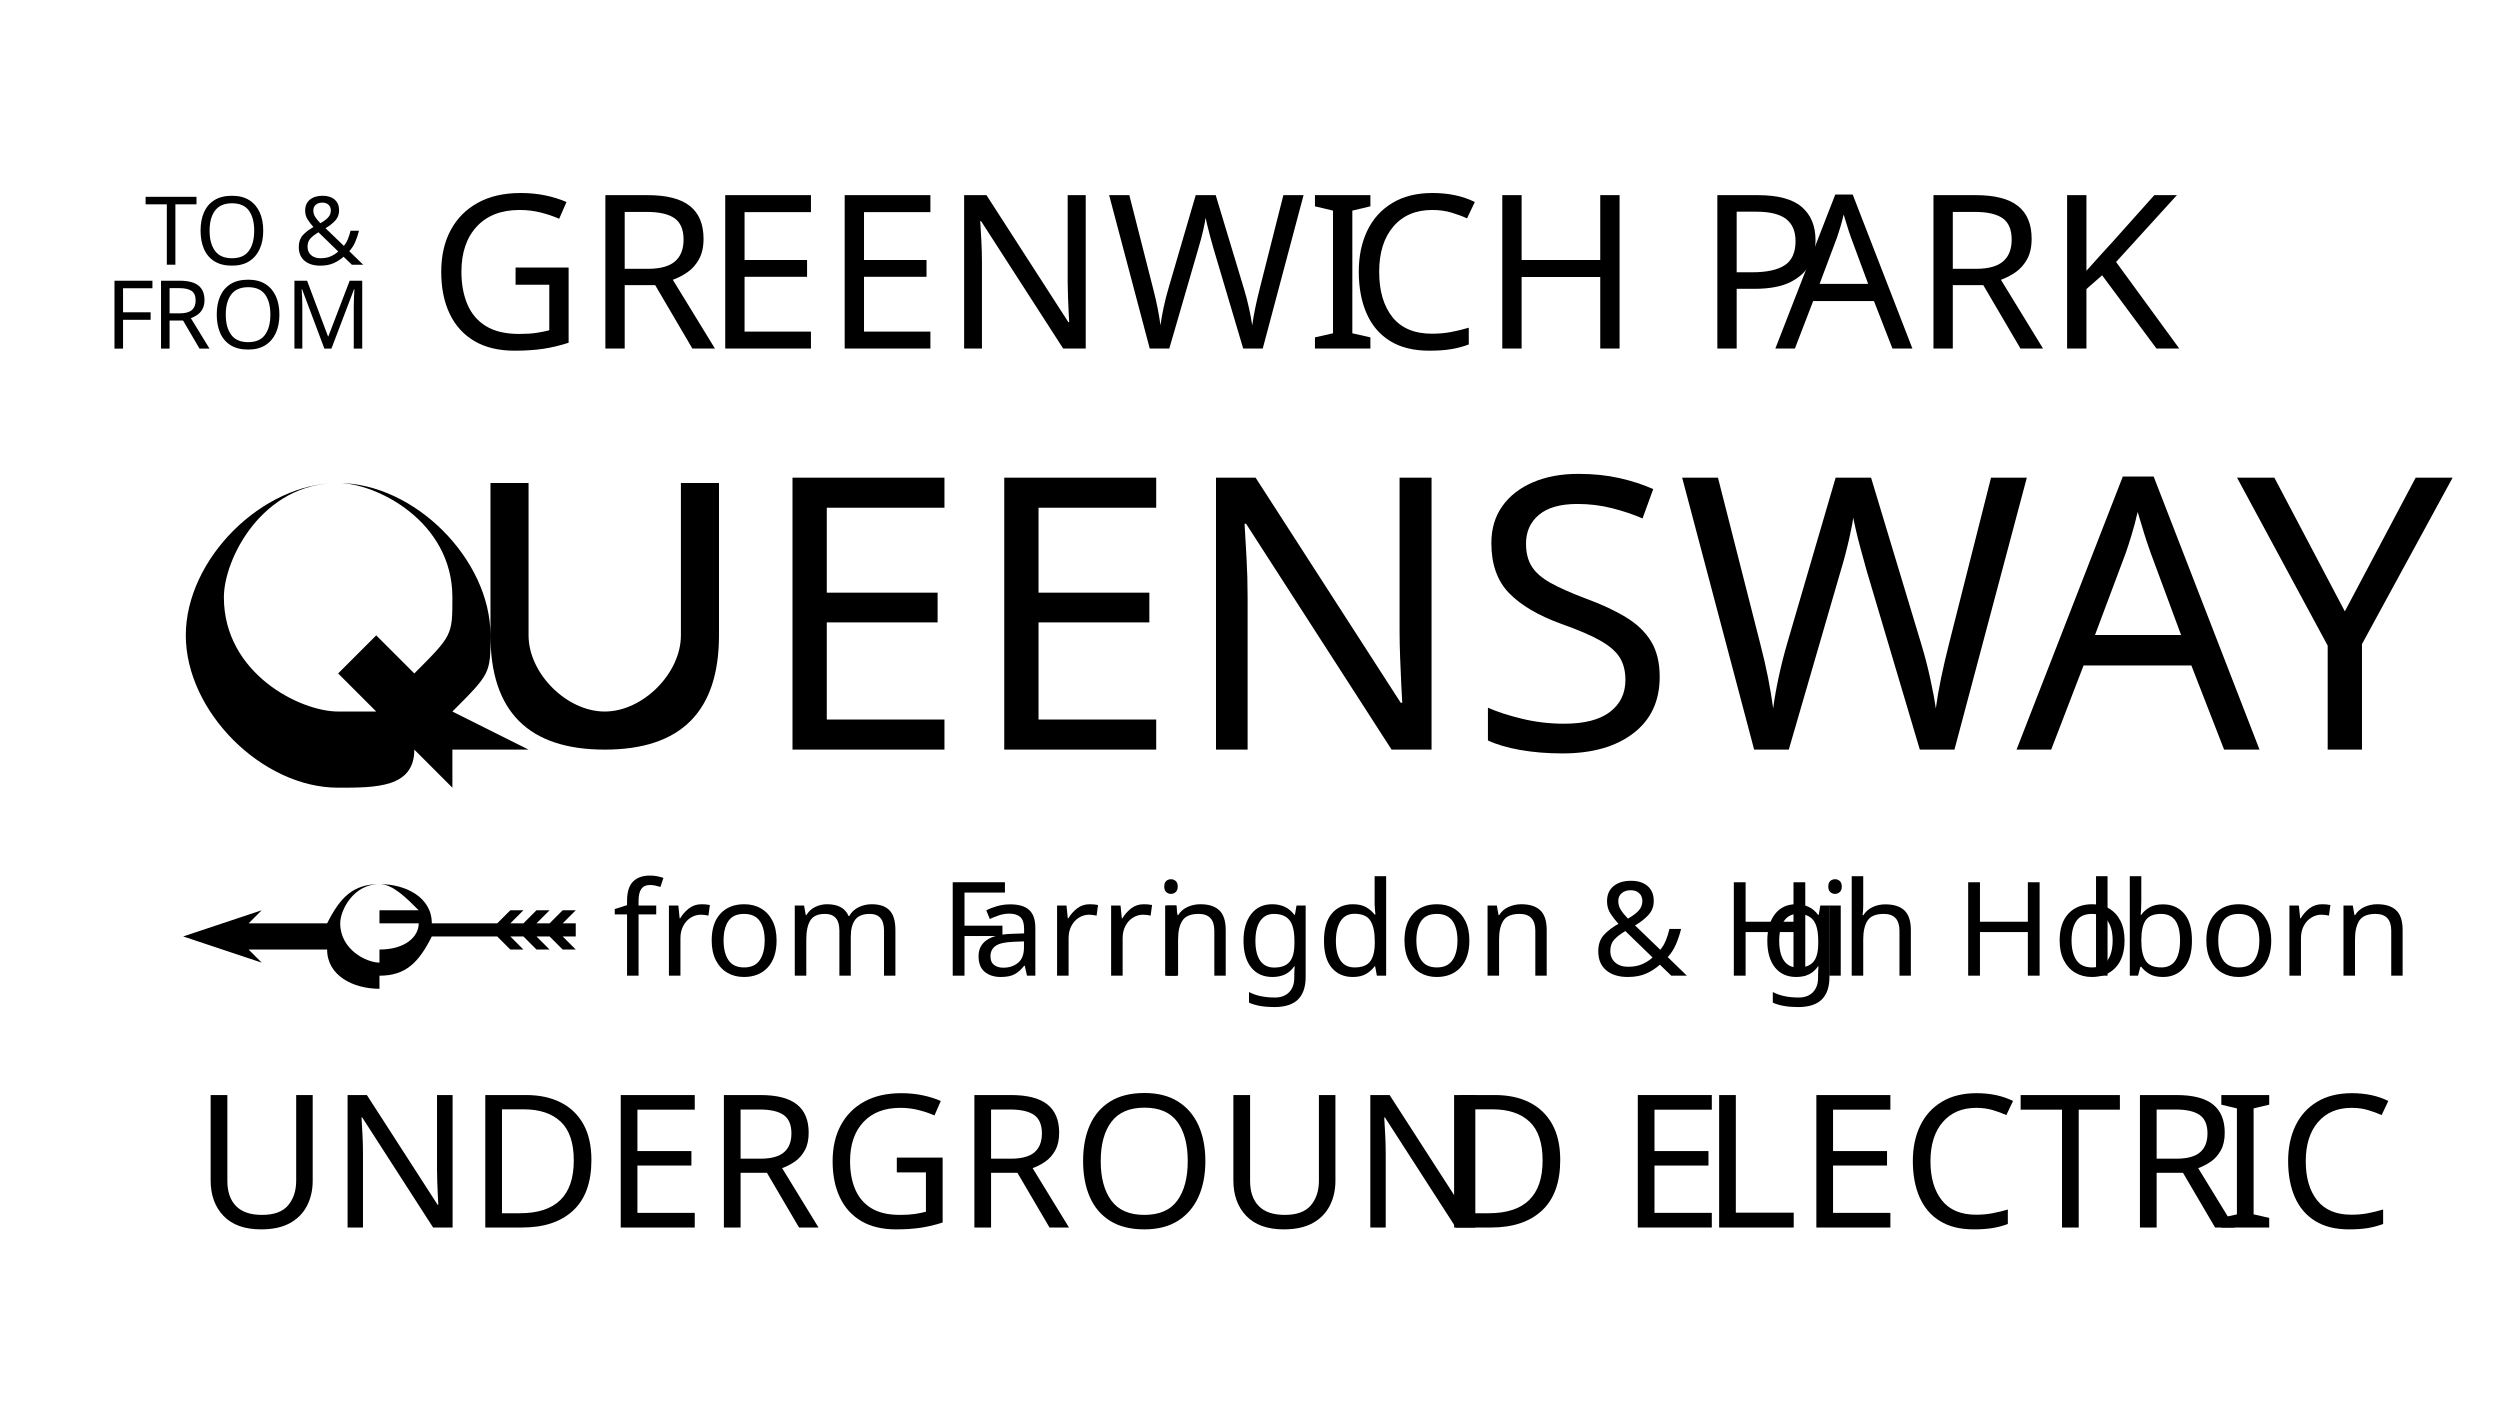
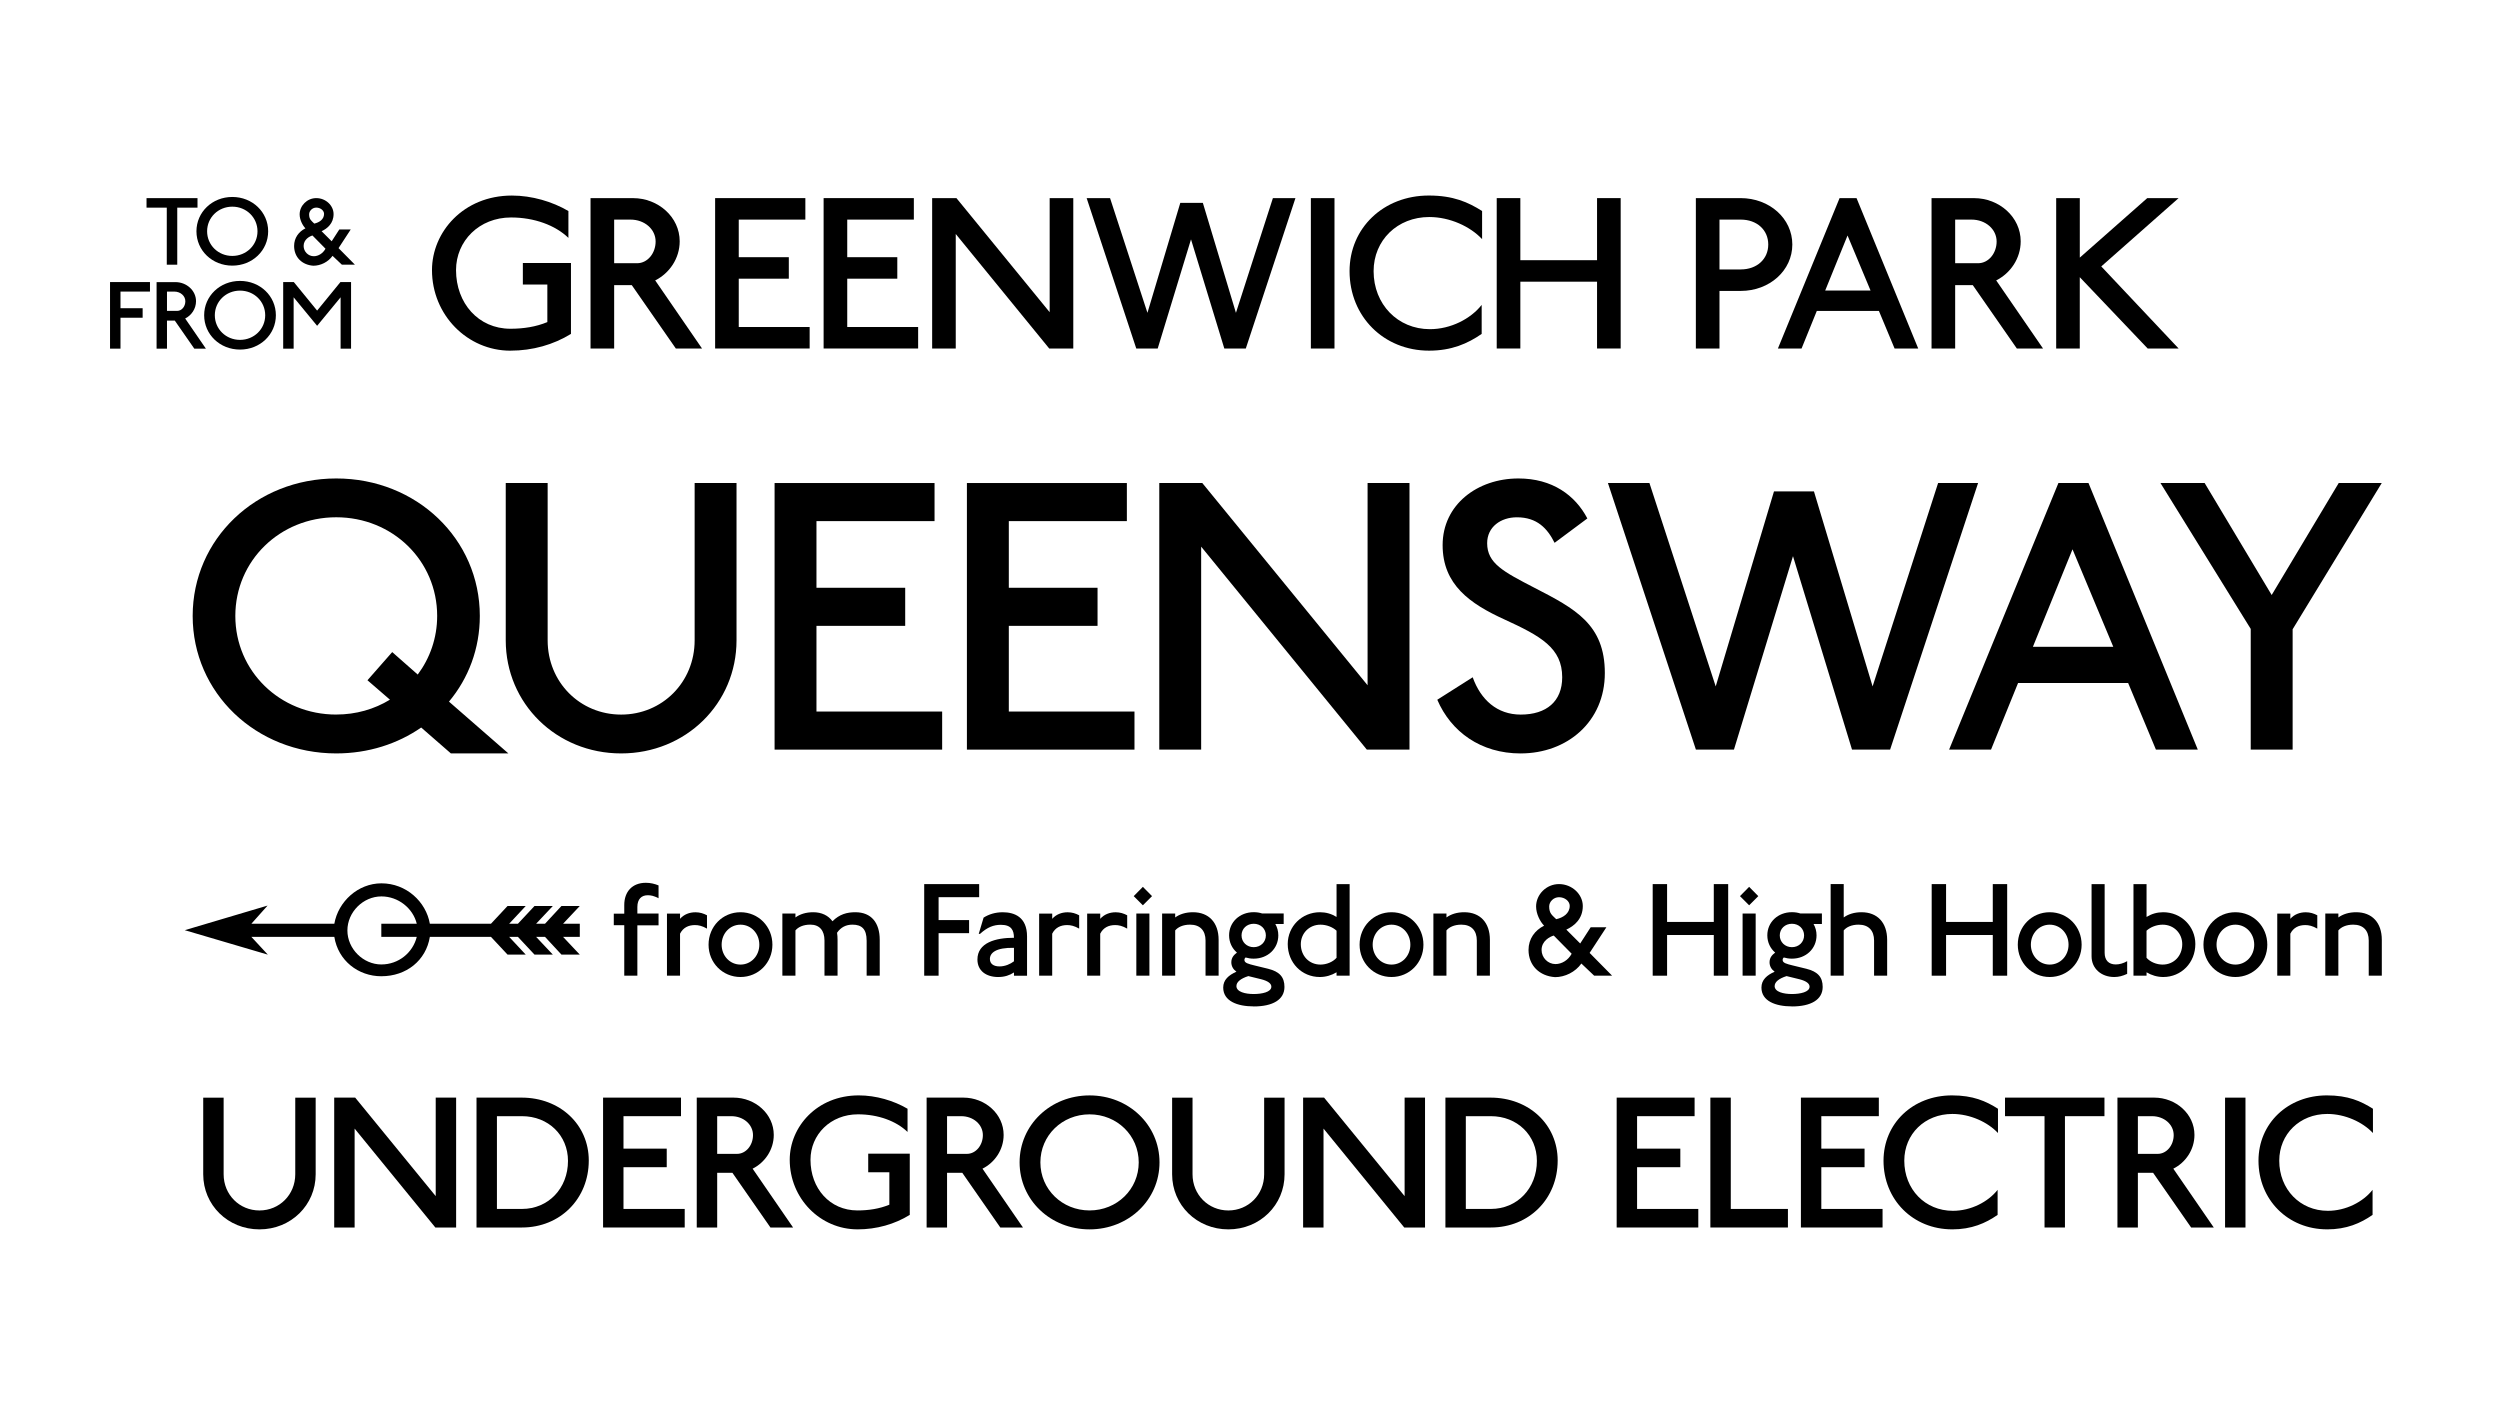
<svg xmlns="http://www.w3.org/2000/svg" width="100%" height="100%" viewBox="0 0 10667 6000" version="1.1" xml:space="preserve" style="fill-rule:evenodd;clip-rule:evenodd;stroke-linejoin:round;stroke-miterlimit:2;">
-   <g transform="matrix(4.166667,0,0,4.166667,-1168.695,167.158)">
-     <text x="718.9px" y="316.8px" style="font-family:'Railway', 'Metropolitan Line';font-size:220px;">GR<tspan x="1001.8px 1112.9px 1224px " y="316.8px 316.8px 316.8px ">EEN</tspan>WI<tspan x="1658.5px " y="316.8px ">C</tspan>H P<tspan x="2098.5px 2247.4px 2375px " y="316.8px 316.8px 316.8px ">ARK</tspan>
-     </text>
-     <g transform="matrix(390,0,0,390,470.7518,727.513)">
-       <path d="M0.7,0l0.2,0l-0.2,-0.1c0.1,-0.1 0.1,-0.1 0.1,-0.2c0,-0.2 -0.2,-0.4 -0.4,-0.4c-0.2,0 -0.4,0.2 -0.4,0.4c-0,0.2 0.2,0.4 0.4,0.4c0.1,-0 0.2,-0 0.2,-0.1l0.1,0.1Zm-0.3,-0.1c-0.1,0 -0.3,-0.1 -0.3,-0.3c0,-0.1 0.1,-0.3 0.3,-0.3c0.1,0 0.3,0.1 0.3,0.3c0,0.1 -0,0.1 -0.1,0.2l-0.1,-0.1l-0.1,0.1l0.1,0.1c-0,0 -0.1,0 -0.1,0Zm0.7,0.1c0.2,0 0.3,-0.1 0.3,-0.3l0,-0.4l-0.1,0l0,0.4c0,0.1 -0.1,0.2 -0.2,0.2c-0.1,0 -0.2,-0.1 -0.2,-0.2l0,-0.4l-0.1,0l0,0.4c0,0.2 0.1,0.3 0.3,0.3Z" style="fill-rule:nonzero;" />
-     </g>
-     <g transform="matrix(390,0,0,390,470.7518,727.513)" />
-     <g transform="matrix(390,0,0,390,778.8518,727.513)" />
-     <text x="1054.2px" y="727.5px" style="font-family:'Railway', 'Metropolitan Line';font-size:390px;">
-       <tspan x="1054.2px 1251.1px 1448.1px 1748.4px 1922.3px 2271.8px 2490.2px " y="727.5px 727.5px 727.5px 727.5px 727.5px 727.5px 727.5px ">EENSWAY</tspan>
-     </text>
-     <g transform="matrix(134,0,0,134,468.0728,959.0324)">
-       <path d="M1.5,0c0.2,0 0.3,-0.1 0.4,-0.3l0.5,0l0.1,0.1l0.1,0l-0.1,-0.1l0.1,0l0.1,0.1l0.1,0l-0.1,-0.1l0.1,0l0.1,0.1l0.1,0l-0.1,-0.1l0.1,0l0,-0.1l-0.1,0l0.1,-0.1l-0.1,0l-0.1,0.1l-0.1,0l0.1,-0.1l-0.1,0l-0.1,0.1l-0.1,0l0.1,-0.1l-0.1,0l-0.1,0.1l-0.5,0c-0,-0.2 -0.2,-0.3 -0.4,-0.3c-0.2,0 -0.3,0.1 -0.4,0.3l-0.6,0l0.1,-0.1l-0.6,0.2l0.6,0.2l-0.1,-0.1l0.6,0c0,0.2 0.2,0.3 0.4,0.3Zm0,-0.1c-0.1,0 -0.3,-0.1 -0.3,-0.3c0,-0.1 0.1,-0.3 0.3,-0.3c0.1,0 0.2,0.1 0.3,0.2l-0.3,0l0,0.1l0.3,0c-0,0.1 -0.1,0.2 -0.3,0.2Z" style="fill-rule:nonzero;" />
-     </g>
-     <g transform="matrix(134,0,0,134,468.0728,959.0324)" />
-     <text x="908px" y="959px" style="font-family:'Railway', 'Metropolitan Line';font-size:134px;">fr<tspan x="1001.9px 1074.8px " y="959px 959px ">om</tspan> F<tspan x="1276.4px " y="959px ">a</tspan>rri<tspan x="1463.7px 1531.8px 1595px 1668.6px 1741.5px " y="959px 959px 959px 959px 959px ">ngdon</tspan> &amp; Hi<tspan x="2082.9px " y="959px ">g</tspan>h Ho<tspan x="2415.5px 2458.4px 2532.7px 2605.6px " y="959px 959px 959px 959px ">lbor</tspan>n</text>
-     <g transform="matrix(190,0,0,190,2713.877,1216.892)" />
-     <text x="479.1px" y="1216.9px" style="font-family:'Railway', 'Metropolitan Line';font-size:190px;">UN<tspan x="759px 888.5px 984.5px 1085.8px 1219.9px 1321.2px " y="1216.9px 1216.9px 1216.9px 1216.9px 1216.9px 1216.9px ">DERGRO</tspan>UN<tspan x="1751.1px " y="1216.9px ">D</tspan> E<tspan x="2022.5px 2115.2px 2205.8px " y="1216.9px 1216.9px 1216.9px ">LEC</tspan>TR<tspan x="2547.6px 2589.8px " y="1216.9px 1216.9px ">IC</tspan>
-     </text>
+   <g>
+     <path d="M2177.7,1496.2c95.3,0 184.2,-25.7 258.5,-71.5l0,-302.5l-205.3,0l0,91.7l104.5,0l0,160.4c-48.6,20.2 -101.8,28.4 -157.7,28.4c-136.6,0 -231.9,-109.1 -231.9,-250.2c0,-124.7 99,-224.6 234.7,-224.6c99,0 188.8,33 244.8,87.1l0,-114.6c-68.8,-40.3 -155.8,-66 -241.1,-66c-207.2,0 -341,155.8 -341,318.1c0,191.6 151.2,343.8 334.6,343.8Z" style="fill-rule:nonzero;" />
+     <path d="M2519.7,1487l100.8,0l0,-270.4l75.2,0l187.9,270.4l111.8,0l-199.8,-290.6c60.5,-30.3 104.5,-93.5 104.5,-166.8c0,-103.6 -91.7,-184.2 -198.9,-184.2l-181.5,0l0,641.7Zm198.9,-363.9l-98.1,0l0,-186.1l69.7,0c60.5,0 107.2,41.2 107.2,93.5c0,50.4 -34.8,92.6 -78.8,92.6Z" style="fill-rule:nonzero;" />
+     <path d="M3051.3,1487l403.3,0l0,-91.7l-302.5,0l0,-206.2l213.6,0l0,-91.7l-213.6,0l0,-160.4l284.2,0l0,-91.7l-385,0l0,641.7Z" style="fill-rule:nonzero;" />
+     <path d="M3514.2,1487l403.3,0l0,-91.7l-302.5,0l0,-206.2l213.6,0l0,-91.7l-213.6,0l0,-160.4l284.2,0l0,-91.7l-385,0l0,641.7Z" style="fill-rule:nonzero;" />
+     <path d="M3977.2,1487l100.8,0l0,-488.6l398.8,488.6l102.7,0l0,-641.7l-100.8,0l0,486.8l-397.8,-486.8l-103.6,0l0,641.7Z" style="fill-rule:nonzero;" />
+     <path d="M4848,1487l91.7,0l142.1,-465.7l142.1,465.7l91.7,0l211.8,-641.7l-96.2,0l-157.7,489.5l-141.2,-469.3l-96.2,0l-140.2,469.3l-159.5,-489.5l-99.9,0l211.7,641.7Z" style="fill-rule:nonzero;" />
+     <rect x="5593.2" y="845.4" width="100.8" height="641.7" style="fill-rule:nonzero;" />
+     <path d="M6097.4,1496.2c96.3,0 165,-30.2 224.6,-71.5l0,-123.8c-46.8,59.6 -132,103.6 -220.9,103.6c-137.5,0 -240.2,-106.3 -240.2,-247.5c0,-132 101.7,-231 237.4,-231c88,0 175.1,40.3 225.5,94.4l0,-120.1c-59.6,-37.6 -122.8,-66 -227.3,-66c-193.4,0 -338.2,138.4 -338.2,322.7c0,193.4 145.7,339.2 339.2,339.2Z" style="fill-rule:nonzero;" />
+     <path d="M6386.2,1487l0,-641.7l100.8,0l0,264.9l327.3,0l0,-264.9l100.8,0l0,641.7l-100.8,0l0,-285.1l-327.3,0l0,285.1l-100.8,0Z" style="fill-rule:nonzero;" />
+     <path d="M7235.9,1487l100.8,0l0,-245.7l90.8,0c122.8,0 220,-87.1 220,-198c0,-110.9 -97.2,-198 -220.9,-198l-190.7,0l0,641.7Zm191.6,-337.3l-90.8,0l0,-212.7l90.8,0c68.8,0 117.3,44 117.3,106.3c0,62.3 -48.6,106.3 -117.3,106.3Z" style="fill-rule:nonzero;" />
+     <path d="M7586.1,1487l100.8,0l65.1,-160.4l264.9,0l66.9,160.4l100.8,0l-263.1,-641.7l-72.4,0l-263.1,641.7Zm201.7,-247.5l95.3,-234.7l98.1,234.7l-193.4,0Z" style="fill-rule:nonzero;" />
+     <path d="M8241.5,1487l100.8,0l0,-270.4l75.2,0l187.9,270.4l111.8,0l-199.8,-290.6c60.5,-30.3 104.5,-93.5 104.5,-166.8c0,-103.6 -91.7,-184.2 -198.9,-184.2l-181.5,0l0,641.7Zm198.9,-363.9l-98.1,0l0,-186.1l69.7,0c60.5,0 107.2,41.2 107.2,93.5c0,50.4 -34.8,92.6 -78.8,92.6Z" style="fill-rule:nonzero;" />
+     <path d="M8773.2,1487l100.8,0l0,-304.3l289.7,304.3l132,0l-330,-350.2l330,-291.5l-133.8,0l-287.8,253.9l0,-253.9l-100.8,0l0,641.7Z" style="fill-rule:nonzero;" />
+     <path d="M1923.8,3214.7l245.4,0l-253.5,-221c82.9,-99.1 131.6,-225.9 131.6,-365.6c0,-328.2 -269.8,-586.6 -612.6,-586.6c-342.9,0 -612.6,258.4 -612.6,586.6c0,328.2 269.8,586.6 612.6,586.6c136.5,0 261.6,-40.6 362.4,-110.5l126.8,110.5Zm-489.1,-165.8c-240.5,0 -430.6,-185.3 -430.6,-420.9c0,-235.6 190.1,-420.9 430.6,-420.9c240.5,0 430.6,185.3 430.6,420.9c0,94.2 -30.9,180.4 -82.9,250.2l-108.9,-95.9l-105.6,120.2l95.9,82.9c-66.6,40.6 -144.6,63.4 -229.1,63.4Zm1215.5,165.8c276.2,0 492.4,-212.9 492.4,-482.6l0,-671.1l-178.7,0l0,671.1c0,178.7 -138.1,316.9 -313.6,316.9c-175.5,0 -313.6,-138.1 -313.6,-316.9l0,-671.1l-178.8,0l0,671.1c0,269.7 216.1,482.6 492.4,482.6Z" style="fill-rule:nonzero;" />
+     <path d="M3305,3198.5l715,0l0,-162.5l-536.3,0l0,-365.6l378.6,0l0,-162.5l-378.6,0l0,-284.4l503.8,0l0,-162.5l-682.5,0l0,1137.5Z" style="fill-rule:nonzero;" />
+     <path d="M4125.6,3198.5l715,0l0,-162.5l-536.2,0l0,-365.6l378.6,0l0,-162.5l-378.6,0l0,-284.4l503.7,0l0,-162.5l-682.5,0l0,1137.5Z" style="fill-rule:nonzero;" />
+     <path d="M4946.3,3198.5l178.8,0l0,-866.1l706.9,866.1l182,0l0,-1137.5l-178.8,0l0,862.9l-705.2,-862.9l-183.6,0l0,1137.5Z" style="fill-rule:nonzero;" />
+     <path d="M6488.4,3214.7c198.2,0 359.1,-134.9 359.1,-342.9c0,-208 -126.8,-274.6 -300.6,-364c-131.6,-68.2 -201.5,-104 -201.5,-190.1c0,-69.9 58.5,-110.5 126.8,-110.5c86.1,0 130,47.1 160.9,108.9l139.8,-104c-52,-99.1 -149.5,-170.6 -294.1,-170.6c-175.5,0 -323.4,112.1 -323.4,284.4c0,169 117,250.2 263.2,316.9c156,71.5 247,121.9 247,247c0,102.4 -66.6,159.2 -177.1,159.2c-100.7,0 -170.6,-63.4 -204.8,-159.2l-151.1,95.9c58.5,136.5 185.2,229.1 355.9,229.1Z" style="fill-rule:nonzero;" />
+     <path d="M7235.9,3198.5l162.5,0l251.9,-825.5l251.9,825.5l162.5,0l375.4,-1137.5l-170.6,0l-279.5,867.8l-250.2,-832l-170.6,0l-248.6,832l-282.8,-867.8l-177.1,0l375.4,1137.5Z" style="fill-rule:nonzero;" />
+     <path d="M8316.5,3198.5l178.8,0l115.4,-284.4l469.6,0l118.6,284.4l178.7,0l-466.4,-1137.5l-128.4,0l-466.4,1137.5Zm357.5,-438.8l169,-416l173.9,416l-342.9,0Z" style="fill-rule:nonzero;" />
+     <path d="M9603.5,3198.5l178.7,0l0,-513.5l380.2,-624l-183.6,0l-286,477.8l-286,-477.8l-188.5,0l385.1,622.4l0,515.1Z" style="fill-rule:nonzero;" />
+     <path d="M1627.5,4165.4c106.6,0 190.4,-67.6 206.6,-168.1l260.7,0l70.9,75.9l77.6,0l-70.9,-75.9l37.4,0l70.9,75.9l78.2,0l-71.5,-75.9l38,0l70.3,75.9l78.2,0l-71.5,-75.9l71.5,0l0,-55.8l-71.5,0l71.5,-75.9l-78.2,0l-70.3,75.9l-38,0l71.5,-75.9l-78.2,0l-70.9,75.9l-37.4,0l70.9,-75.9l-77.6,0l-70.9,75.9l-260.7,0c-16.2,-93.8 -100.5,-172.5 -206.6,-172.5c-99.9,0 -184.3,77.6 -201,172.5l-354,0l69.2,-77.6l-353.4,105l354.5,104.4l-70.3,-75.9l354,0c16.2,101.1 101.6,168.1 201,168.1Zm0,-50.2c-77.6,0 -145.2,-66.4 -145.2,-145.2c0,-78.2 67,-145.2 145.2,-145.2c71.5,0 134.6,50.2 150.8,116.7l-151.3,0l0,55.8l151.3,0c-16.8,68.1 -78.2,117.8 -150.8,117.8Z" style="fill-rule:nonzero;" />
+     <path d="M2663.7,4163.1l55.8,0l0,-215l90.4,0l0,-50.2l-90.4,0l0,-27.9c0,-34.1 17.9,-50.2 44.1,-50.2c13.4,0 25.7,2.2 46.3,12.8l0,-54.7c-16.2,-6.7 -34.1,-11.2 -54.2,-11.2c-58.1,0 -92.1,38 -92.1,94.9l0,36.8l-44.7,0l0,49.1l44.7,0l0,215.5Z" style="fill-rule:nonzero;" />
+     <path d="M2845.8,4163.1l55.8,0l0,-179.2c12.8,-25.7 35.7,-36.8 63.6,-36.8c15.1,0 30.7,3.3 51.4,15.1l0,-56.9c-15.1,-7.8 -30.1,-12.8 -49.1,-12.8c-25.7,0 -49.1,8.9 -65.9,27.9l0,-22.3l-55.8,0l0,265.2Z" style="fill-rule:nonzero;" />
+     <path d="M3159.5,4168.7c76.5,0 136.2,-60.9 136.2,-137.9c0,-77.6 -59.7,-138.5 -136.2,-138.5c-76.5,0 -136.2,60.9 -136.2,138.5c0,77.1 59.7,137.9 136.2,137.9Zm0,-53c-45.2,0 -80.4,-37.4 -80.4,-84.9c0,-48 35.2,-85.4 80.4,-85.4c45.2,0 80.4,37.4 80.4,85.4c0,47.5 -35.2,84.9 -80.4,84.9Z" style="fill-rule:nonzero;" />
+     <path d="M3697.8,4012.9l0,150.2l55.8,0l0,-153c0,-72 -35.2,-117.8 -103.9,-117.8c-35.7,0 -67.6,8.4 -97.7,38.5c-17.9,-24.6 -46.3,-38.5 -82.1,-38.5c-31.3,0 -57,8.4 -75.9,22.3l0,-16.8l-55.8,0l0,265.2l55.8,0l0,-193.2c11.7,-14 32.9,-24.6 63.6,-24.6c39.1,0 60.3,25.1 60.3,67.6l0,150.2l55.8,0l0,-153c0,-10.6 -0.6,-20.7 -2.2,-30.1c16.2,-23.5 38,-34.6 65.9,-34.6c39.1,0 60.3,18.4 60.3,67.6Z" style="fill-rule:nonzero;" />
+     <path d="M3943.4,4163.1l61.4,0l0,-181.5l130.1,0l0,-55.8l-130.1,0l0,-97.7l173.1,0l0,-55.8l-234.5,0l0,390.8Z" style="fill-rule:nonzero;" />
+     <path d="M4260,4168.7c26.2,0 48,-7.3 66.4,-19.5l0,14l55.8,0l0,-167.5c0,-83.7 -54.7,-103.3 -103.9,-103.3c-31.3,0 -58.6,8.4 -81.5,22.9l-20.7,69.2l5.6,0c31.3,-28.5 58.1,-38.5 88.8,-38.5c44.7,0 55.8,22.9 55.8,55.3c-77.6,0 -155.8,20.7 -155.8,92.7c0,47.5 36.3,74.8 89.3,74.8Zm5,-45.2c-25.1,0 -41.3,-10.6 -41.3,-31.8c0,-25.7 25.1,-49.1 102.7,-47.5l0,57.5c-15.1,11.7 -38,21.8 -61.4,21.8Z" style="fill-rule:nonzero;" />
+     <path d="M4433.7,4163.1l55.8,0l0,-179.2c12.8,-25.7 35.7,-36.8 63.7,-36.8c15.1,0 30.7,3.3 51.4,15.1l0,-56.9c-15.1,-7.8 -30.1,-12.8 -49.1,-12.8c-25.7,0 -49.1,8.9 -65.9,27.9l0,-22.3l-55.8,0l0,265.2Z" style="fill-rule:nonzero;" />
+     <path d="M4638.6,4163.1l55.8,0l0,-179.2c12.8,-25.7 35.7,-36.8 63.7,-36.8c15.1,0 30.7,3.3 51.4,15.1l0,-56.9c-15.1,-7.8 -30.1,-12.8 -49.1,-12.8c-25.7,0 -49.1,8.9 -65.9,27.9l0,-22.3l-55.8,0l0,265.2Z" style="fill-rule:nonzero;" />
+     <path d="M4848.5,4163.1l55.8,0l0,-265.2l-55.8,0l0,265.2Zm27.9,-300.4l39.1,-39.1l-39.1,-39.6l-39.1,39.6l39.1,39.1Z" style="fill-rule:nonzero;" />
+     <path d="M4958.5,4163.1l55.8,0l0,-193.2c11.7,-14 32.9,-24.6 63.6,-24.6c42.4,0 65.9,25.1 65.9,67.6l0,150.2l55.8,0l0,-153c0,-73.7 -41.9,-117.8 -109.4,-117.8c-31.3,0 -57,8.4 -75.9,22.3l0,-16.8l-55.8,0l0,265.2Z" style="fill-rule:nonzero;" />
+     <path d="M5349.3,4294.3c81.5,0 131.2,-29 131.2,-83.2c0,-41.3 -20.1,-65.3 -69.8,-77.6l-57.5,-14c-26.8,-6.7 -43.5,-10.6 -43.5,-23.5c0,-3.9 1.1,-7.3 5,-10.6c11.2,3.3 22.3,5 34.6,5c59.7,0 105,-42.4 105,-99.4c0,-17.9 -4.5,-34.1 -12.8,-48.6l35.7,0l0,-44.7l-91.6,0c-11.7,-3.9 -23.4,-5.6 -36.3,-5.6c-59.7,0 -105,42.4 -105,98.8c0,30.1 12.8,55.8 33.5,73.7c-12.8,9.5 -24,21.2 -24,41.3c0,16.8 8.4,30.7 21.8,40.2c-32.9,14.5 -56.4,34.6 -56.4,67.6c0,57.5 59.7,80.4 130.1,80.4Zm0,-252.9c-29.6,0 -51.9,-21.8 -51.9,-50.2c0,-28.5 22.3,-49.7 51.9,-49.7c29.6,0 51.9,21.2 51.9,49.7c0,28.5 -22.3,50.2 -51.9,50.2Zm-73.7,165.8c0,-16.8 17.3,-31.8 50.8,-42.4l54.7,13.4c30.7,7.8 43.5,19 43.5,31.8c0,22.9 -39.6,31.3 -75.4,31.3c-35.7,0 -73.7,-8.9 -73.7,-34.1Z" style="fill-rule:nonzero;" />
+     <path d="M5631.3,4168.7c25.7,0 50.2,-7.3 71.5,-20.1l0,14.5l55.8,0l0,-390.8l-55.8,0l0,140.1c-21.8,-13.4 -45.2,-20.1 -70.9,-20.1c-77.6,0 -137.4,60.9 -137.4,135.7c0,79.8 59.7,140.7 136.8,140.7Zm2.8,-53c-48.6,0 -83.8,-37.4 -83.8,-87.1c0,-45.8 35.2,-83.2 83.8,-83.2c25.7,0 51.9,10 68.7,25.7l0,115.6c-16.2,18.4 -43.5,29 -68.7,29Z" style="fill-rule:nonzero;" />
+     <path d="M5937.3,4168.7c76.5,0 136.2,-60.9 136.2,-137.9c0,-77.6 -59.7,-138.5 -136.2,-138.5c-76.5,0 -136.2,60.9 -136.2,138.5c0,77.1 59.7,137.9 136.2,137.9Zm0,-53c-45.2,0 -80.4,-37.4 -80.4,-84.9c0,-48 35.2,-85.4 80.4,-85.4c45.2,0 80.4,37.4 80.4,85.4c0,47.5 -35.2,84.9 -80.4,84.9Z" style="fill-rule:nonzero;" />
+     <path d="M6115.9,4163.1l55.8,0l0,-193.2c11.7,-14 32.9,-24.6 63.7,-24.6c42.4,0 65.9,25.1 65.9,67.6l0,150.2l55.8,0l0,-153c0,-73.7 -41.9,-117.8 -109.4,-117.8c-31.3,0 -57,8.4 -75.9,22.3l0,-16.8l-55.8,0l0,265.2Z" style="fill-rule:nonzero;" />
+     <path d="M6634.6,4169.3c43,0 87.1,-21.8 112.8,-58.1l54.7,51.9l76.5,0l-96,-97.2l71.5,-109.4l-67,0l-44.7,69.2l-59.2,-59.2c32.9,-15.1 70.3,-45.2 70.3,-100.5c0,-50.2 -45.8,-93.8 -101.6,-93.8c-54.2,0 -97.7,44.7 -97.7,95.5c0,31.8 17.3,64.8 34.1,82.1c-39.6,19.5 -66.4,56.4 -66.4,103.3c0,67 47.5,111.7 112.8,116.1Zm2.2,-55.8c-31.8,0 -59.2,-26.8 -59.2,-60.3c0,-38.5 35.7,-56.9 51.9,-61.4l76.5,77.6c-15.1,27.9 -42.4,44.1 -69.2,44.1Zm3.3,-191.5c-16.8,-16.7 -30.1,-24 -30.1,-54.2c0,-20.7 19,-39.6 41.9,-39.6c25.1,0 45.8,17.3 45.8,36.8c0,32.9 -29,50.8 -57.5,56.9Z" style="fill-rule:nonzero;" />
+     <path d="M7051.7,4163.1l0,-390.8l61.4,0l0,161.4l199.3,0l0,-161.4l61.4,0l0,390.8l-61.4,0l0,-173.6l-199.3,0l0,173.6l-61.4,0Z" style="fill-rule:nonzero;" />
+     <path d="M7435.3,4163.1l55.8,0l0,-265.2l-55.8,0l0,265.2Zm27.9,-300.4l39.1,-39.1l-39.1,-39.6l-39.1,39.6l39.1,39.1Z" style="fill-rule:nonzero;" />
+     <path d="M7645.8,4294.3c81.5,0 131.2,-29 131.2,-83.2c0,-41.3 -20.1,-65.3 -69.8,-77.6l-57.5,-14c-26.8,-6.7 -43.5,-10.6 -43.5,-23.5c0,-3.9 1.1,-7.3 5,-10.6c11.2,3.3 22.3,5 34.6,5c59.7,0 105,-42.4 105,-99.4c0,-17.9 -4.5,-34.1 -12.8,-48.6l35.7,0l0,-44.7l-91.6,0c-11.7,-3.9 -23.4,-5.6 -36.3,-5.6c-59.7,0 -105,42.4 -105,98.8c0,30.1 12.8,55.8 33.5,73.7c-12.8,9.5 -24,21.2 -24,41.3c0,16.8 8.4,30.7 21.8,40.2c-32.9,14.5 -56.4,34.6 -56.4,67.6c0,57.5 59.7,80.4 130.1,80.4Zm0,-252.9c-29.6,0 -51.9,-21.8 -51.9,-50.2c0,-28.5 22.3,-49.7 51.9,-49.7c29.6,0 51.9,21.2 51.9,49.7c0,28.5 -22.3,50.2 -51.9,50.2Zm-73.7,165.8c0,-16.8 17.3,-31.8 50.8,-42.4l54.7,13.4c30.7,7.8 43.5,19 43.5,31.8c0,22.9 -39.6,31.3 -75.4,31.3c-35.7,0 -73.7,-8.9 -73.7,-34.1Z" style="fill-rule:nonzero;" />
+     <path d="M7811,4163.1l55.8,0l0,-193.2c11.7,-14 32.9,-24.6 63.6,-24.6c42.4,0 65.9,25.1 65.9,67.6l0,150.2l55.8,0l0,-153c0,-73.7 -41.9,-117.8 -109.4,-117.8c-31.3,0 -56.9,8.4 -75.9,22.3l0,-142.4l-55.8,0l0,390.8Z" style="fill-rule:nonzero;" />
+     <path d="M8242.1,4163.1l0,-390.8l61.4,0l0,161.4l199.3,0l0,-161.4l61.4,0l0,390.8l-61.4,0l0,-173.6l-199.3,0l0,173.6l-61.4,0Z" style="fill-rule:nonzero;" />
+     <path d="M8745.7,4168.7c76.5,0 136.2,-60.9 136.2,-137.9c0,-77.6 -59.7,-138.5 -136.2,-138.5c-76.5,0 -136.2,60.9 -136.2,138.5c0,77.1 59.7,137.9 136.2,137.9Zm0,-53c-45.2,0 -80.4,-37.4 -80.4,-84.9c0,-48 35.2,-85.4 80.4,-85.4c45.2,0 80.4,37.4 80.4,85.4c0,47.5 -35.2,84.9 -80.4,84.9Z" style="fill-rule:nonzero;" />
+     <path d="M9020.9,4168.7c19.5,0 35.7,-4.5 55.3,-13.4l0,-54.2c-16.8,9.5 -32.9,14 -48.6,14c-30.7,0 -47.5,-18.4 -47.5,-49.7l0,-293.1l-55.8,0l0,308.2c0,51.4 40.8,88.2 96.6,88.2Z" style="fill-rule:nonzero;" />
+     <path d="M9230.3,4168.7c77,0 136.8,-60.9 136.8,-140.7c0,-74.8 -59.7,-135.7 -137.3,-135.7c-25.7,0 -49.1,6.7 -70.9,20.1l0,-140.1l-55.8,0l0,390.8l55.8,0l0,-14.5c21.2,12.8 45.8,20.1 71.5,20.1Zm-2.8,-53c-25.1,0 -52.5,-10.6 -68.7,-29l0,-115.6c16.8,-15.6 43,-25.7 68.7,-25.7c48.6,0 83.7,37.4 83.7,83.2c0,49.7 -35.2,87.1 -83.7,87.1Z" style="fill-rule:nonzero;" />
+     <path d="M9537.9,4168.7c76.5,0 136.2,-60.9 136.2,-137.9c0,-77.6 -59.7,-138.5 -136.2,-138.5c-76.5,0 -136.2,60.9 -136.2,138.5c0,77.1 59.7,137.9 136.2,137.9Zm0,-53c-45.2,0 -80.4,-37.4 -80.4,-84.9c0,-48 35.2,-85.4 80.4,-85.4c45.2,0 80.4,37.4 80.4,85.4c0,47.5 -35.2,84.9 -80.4,84.9Z" style="fill-rule:nonzero;" />
+     <path d="M9716.6,4163.1l55.8,0l0,-179.2c12.8,-25.7 35.7,-36.8 63.6,-36.8c15.1,0 30.7,3.3 51.4,15.1l0,-56.9c-15.1,-7.8 -30.2,-12.8 -49.1,-12.8c-25.7,0 -49.1,8.9 -65.9,27.9l0,-22.3l-55.8,0l0,265.2Z" style="fill-rule:nonzero;" />
+     <path d="M9921.5,4163.1l55.8,0l0,-193.2c11.7,-14 32.9,-24.6 63.7,-24.6c42.4,0 65.9,25.1 65.9,67.6l0,150.2l55.8,0l0,-153c0,-73.7 -41.9,-117.8 -109.4,-117.8c-31.3,0 -56.9,8.4 -75.9,22.3l0,-16.8l-55.8,0l0,265.2Z" style="fill-rule:nonzero;" />
+     <path d="M1107,5245.5c134.6,0 239.9,-103.7 239.9,-235.1l0,-327l-87.1,0l0,327c0,87.1 -67.3,154.4 -152.8,154.4c-85.5,0 -152.8,-67.3 -152.8,-154.4l0,-327l-87.1,0l0,327c0,131.4 105.3,235.1 239.9,235.1Z" style="fill-rule:nonzero;" />
+     <path d="M1426,5237.5l87.1,0l0,-422l344.4,422l88.7,0l0,-554.2l-87.1,0l0,420.4l-343.6,-420.4l-89.5,0l0,554.2Z" style="fill-rule:nonzero;" />
+     <path d="M2033.2,5237.5l194,0c163.1,0 285,-122.7 285,-285.8c0,-153.6 -122.7,-268.4 -286.6,-268.4l-192.4,0l0,554.2Zm194,-79.2l-106.9,0l0,-395.8l106.9,0c112.4,0 196.3,81.5 196.3,190.8c0,117.2 -83.9,205 -196.3,205Z" style="fill-rule:nonzero;" />
+     <path d="M2573.2,5237.5l348.3,0l0,-79.2l-261.2,0l0,-178.1l184.5,0l0,-79.2l-184.5,0l0,-138.5l245.4,0l0,-79.2l-332.5,0l0,554.2Z" style="fill-rule:nonzero;" />
+     <path d="M2973,5237.5l87.1,0l0,-233.5l64.9,0l162.3,233.5l96.6,0l-172.6,-251c52.2,-26.1 90.2,-80.7 90.2,-144.1c0,-89.5 -79.2,-159.1 -171.8,-159.1l-156.8,0l0,554.2Zm171.8,-314.3l-84.7,0l0,-160.7l60.2,0c52.2,0 92.6,35.6 92.6,80.8c0,43.5 -30.1,80 -68.1,80Z" style="fill-rule:nonzero;" />
+     <path d="M3658.5,5245.5c82.3,0 159.1,-22.2 223.3,-61.8l0,-261.2l-177.3,0l0,79.2l90.2,0l0,138.5c-42,17.4 -87.9,24.5 -136.2,24.5c-118,0 -200.3,-94.2 -200.3,-216.1c0,-107.7 85.5,-194 202.7,-194c85.5,0 163.1,28.5 211.4,75.2l0,-99c-59.4,-34.8 -134.6,-57 -208.2,-57c-178.9,0 -294.5,134.6 -294.5,274.7c0,165.5 130.6,296.9 289,296.9Z" style="fill-rule:nonzero;" />
+     <path d="M3953.8,5237.5l87.1,0l0,-233.5l64.9,0l162.3,233.5l96.6,0l-172.6,-251c52.2,-26.1 90.2,-80.7 90.2,-144.1c0,-89.5 -79.2,-159.1 -171.8,-159.1l-156.8,0l0,554.2Zm171.8,-314.3l-84.7,0l0,-160.7l60.2,0c52.2,0 92.6,35.6 92.6,80.8c0,43.5 -30.1,80 -68.1,80Z" style="fill-rule:nonzero;" />
+     <path d="M4648.9,5245.5c167,0 298.5,-125.9 298.5,-285.8c0,-159.9 -131.4,-285.8 -298.5,-285.8c-167,0 -298.5,125.9 -298.5,285.8c0,159.9 131.4,285.8 298.5,285.8Zm0,-80.8c-117.2,0 -209.8,-90.2 -209.8,-205c0,-114.8 92.6,-205 209.8,-205c117.2,0 209.8,90.2 209.8,205c0,114.8 -92.6,205 -209.8,205Z" style="fill-rule:nonzero;" />
+     <path d="M5241.1,5245.5c134.6,0 239.9,-103.7 239.9,-235.1l0,-327l-87.1,0l0,327c0,87.1 -67.3,154.4 -152.8,154.4c-85.5,0 -152.8,-67.3 -152.8,-154.4l0,-327l-87.1,0l0,327c0,131.4 105.3,235.1 239.9,235.1Z" style="fill-rule:nonzero;" />
+     <path d="M5560.1,5237.5l87.1,0l0,-422l344.4,422l88.7,0l0,-554.2l-87.1,0l0,420.4l-343.6,-420.4l-89.5,0l0,554.2Z" style="fill-rule:nonzero;" />
+     <path d="M6167.3,5237.5l194,0c163.1,0 285,-122.7 285,-285.8c0,-153.6 -122.7,-268.4 -286.6,-268.4l-192.4,0l0,554.2Zm194,-79.2l-106.9,0l0,-395.8l106.9,0c112.4,0 196.3,81.5 196.3,190.8c0,117.2 -83.9,205 -196.3,205Z" style="fill-rule:nonzero;" />
+     <path d="M6898,5237.5l348.3,0l0,-79.2l-261.2,0l0,-178.1l184.5,0l0,-79.2l-184.5,0l0,-138.5l245.4,0l0,-79.2l-332.5,0l0,554.2Z" style="fill-rule:nonzero;" />
+     <path d="M7297.8,5237.5l330.9,0l0,-79.2l-243.8,0l0,-475l-87.1,0l0,554.2Z" style="fill-rule:nonzero;" />
+     <path d="M7684.2,5237.5l348.3,0l0,-79.2l-261.3,0l0,-178.1l184.5,0l0,-79.2l-184.5,0l0,-138.5l245.4,0l0,-79.2l-332.5,0l0,554.2Z" style="fill-rule:nonzero;" />
+     <path d="M8329.4,5245.5c83.1,0 142.5,-26.1 194,-61.8l0,-106.9c-40.4,51.5 -114,89.5 -190.8,89.5c-118.8,0 -207.4,-91.8 -207.4,-213.8c0,-114 87.9,-199.5 205,-199.5c76,0 151.2,34.8 194.8,81.5l0,-103.7c-51.5,-32.5 -106.1,-57 -196.3,-57c-167,0 -292.1,119.5 -292.1,278.7c0,167 125.9,292.9 292.9,292.9Z" style="fill-rule:nonzero;" />
+     <path d="M8723.6,5237.5l87.1,0l0,-475l168.6,0l0,-79.2l-424.3,0l0,79.2l168.6,0l0,475Z" style="fill-rule:nonzero;" />
+     <path d="M9034.8,5237.5l87.1,0l0,-233.5l64.9,0l162.3,233.5l96.6,0l-172.6,-251c52.2,-26.1 90.2,-80.7 90.2,-144.1c0,-89.5 -79.2,-159.1 -171.8,-159.1l-156.8,0l0,554.2Zm171.8,-314.3l-84.7,0l0,-160.7l60.2,0c52.2,0 92.6,35.6 92.6,80.8c0,43.5 -30.1,80 -68.1,80Z" style="fill-rule:nonzero;" />
+     <rect x="9493.9" y="4683.4" width="87.1" height="554.2" style="fill-rule:nonzero;" />
+     <path d="M9929.3,5245.5c83.1,0 142.5,-26.1 194,-61.8l0,-106.9c-40.4,51.5 -114,89.5 -190.8,89.5c-118.8,0 -207.4,-91.8 -207.4,-213.8c0,-114 87.9,-199.5 205,-199.5c76,0 151.2,34.8 194.8,81.5l0,-103.7c-51.5,-32.5 -106.1,-57 -196.3,-57c-167,0 -292.1,119.5 -292.1,278.7c0,167 125.9,292.9 292.9,292.9Z" style="fill-rule:nonzero;" />
  </g>
-   <g transform="matrix(2.535751,0,0,2.535751,-593.8188,432.621)">
-     <text x="477.6px" y="274.8px" style="font-family:'Railway', 'Metropolitan Line';font-size:160px;">T<tspan x="561.9px " y="274.8px ">O</tspan> &amp;</text>
-     <g transform="matrix(160,0,0,160,832.927,416.0234)" />
-     <text x="411.3px" y="416px" style="font-family:'Railway', 'Metropolitan Line';font-size:160px;">F<tspan x="489.6px 574.8px 702.7px " y="416px 416px 416px ">ROM</tspan>
-     </text>
+   <g>
+     <path d="M711.7,1129.4l44.6,0l0,-243.4l86.4,0l0,-40.6l-217.5,0l0,40.6l86.4,0l0,243.4Z" style="fill-rule:nonzero;" />
+     <path d="M991.2,1133.4c85.6,0 153,-64.5 153,-146.5c0,-82 -67.3,-146.5 -153,-146.5c-85.6,0 -153,64.5 -153,146.5c0,82 67.3,146.5 153,146.5Zm0,-41.4c-60,0 -107.5,-46.3 -107.5,-105.1c0,-58.8 47.5,-105.1 107.5,-105.1c60,0 107.5,46.3 107.5,105.1c0,58.8 -47.5,105.1 -107.5,105.1Z" style="fill-rule:nonzero;" />
+     <path d="M1336.9,1133.8c31.2,0 63.3,-15.8 82,-42.2l39.8,37.7l55.6,0l-69.8,-70.6l51.9,-79.5l-48.7,0l-32.5,50.3l-43,-43c23.9,-11 51.1,-32.9 51.1,-73c0,-36.5 -33.3,-68.2 -73.8,-68.2c-39.4,0 -71,32.5 -71,69.4c0,23.1 12.6,47.1 24.7,59.6c-28.8,14.2 -48.3,41 -48.3,75.1c0,48.7 34.5,81.1 82,84.4Zm1.6,-40.6c-23.1,0 -43,-19.5 -43,-43.8c0,-28 26,-41.4 37.7,-44.6l55.6,56.4c-11,20.3 -30.8,32.1 -50.3,32.1Zm2.4,-139.2c-12.2,-12.2 -21.9,-17.4 -21.9,-39.4c0,-15 13.8,-28.8 30.4,-28.8c18.3,0 33.3,12.6 33.3,26.8c0,23.9 -21.1,36.9 -41.8,41.4Z" style="fill-rule:nonzero;" />
+     <path d="M469.5,1487.6l44.6,0l0,-131.9l94.5,0l0,-40.6l-94.5,0l0,-71l125.8,0l0,-40.6l-170.4,0l0,284Z" style="fill-rule:nonzero;" />
+     <path d="M667.9,1487.6l44.6,0l0,-119.7l33.3,0l83.2,119.7l49.5,0l-88.4,-128.6c26.8,-13.4 46.3,-41.4 46.3,-73.8c0,-45.8 -40.6,-81.5 -88,-81.5l-80.3,0l0,284Zm88,-161.1l-43.4,0l0,-82.4l30.8,0c26.8,0 47.5,18.3 47.5,41.4c0,22.3 -15.4,41 -34.9,41Z" style="fill-rule:nonzero;" />
+     <path d="M1024.1,1491.6c85.6,0 153,-64.5 153,-146.5c0,-82 -67.3,-146.5 -153,-146.5c-85.6,0 -153,64.5 -153,146.5c0,82 67.3,146.5 153,146.5Zm0,-41.4c-60,0 -107.5,-46.3 -107.5,-105.1c0,-58.8 47.5,-105.1 107.5,-105.1c60,0 107.5,46.3 107.5,105.1c0,58.8 -47.5,105.1 -107.5,105.1Z" style="fill-rule:nonzero;" />
+     <path d="M1208.3,1487.6l44.6,0l0,-219.1l100.2,121.7l100.2,-121.7l0,219.1l44.6,0l0,-284l-45.4,0l-99.4,121.7l-99.4,-121.7l-45.4,0l0,284Z" style="fill-rule:nonzero;" />
  </g>
</svg>
